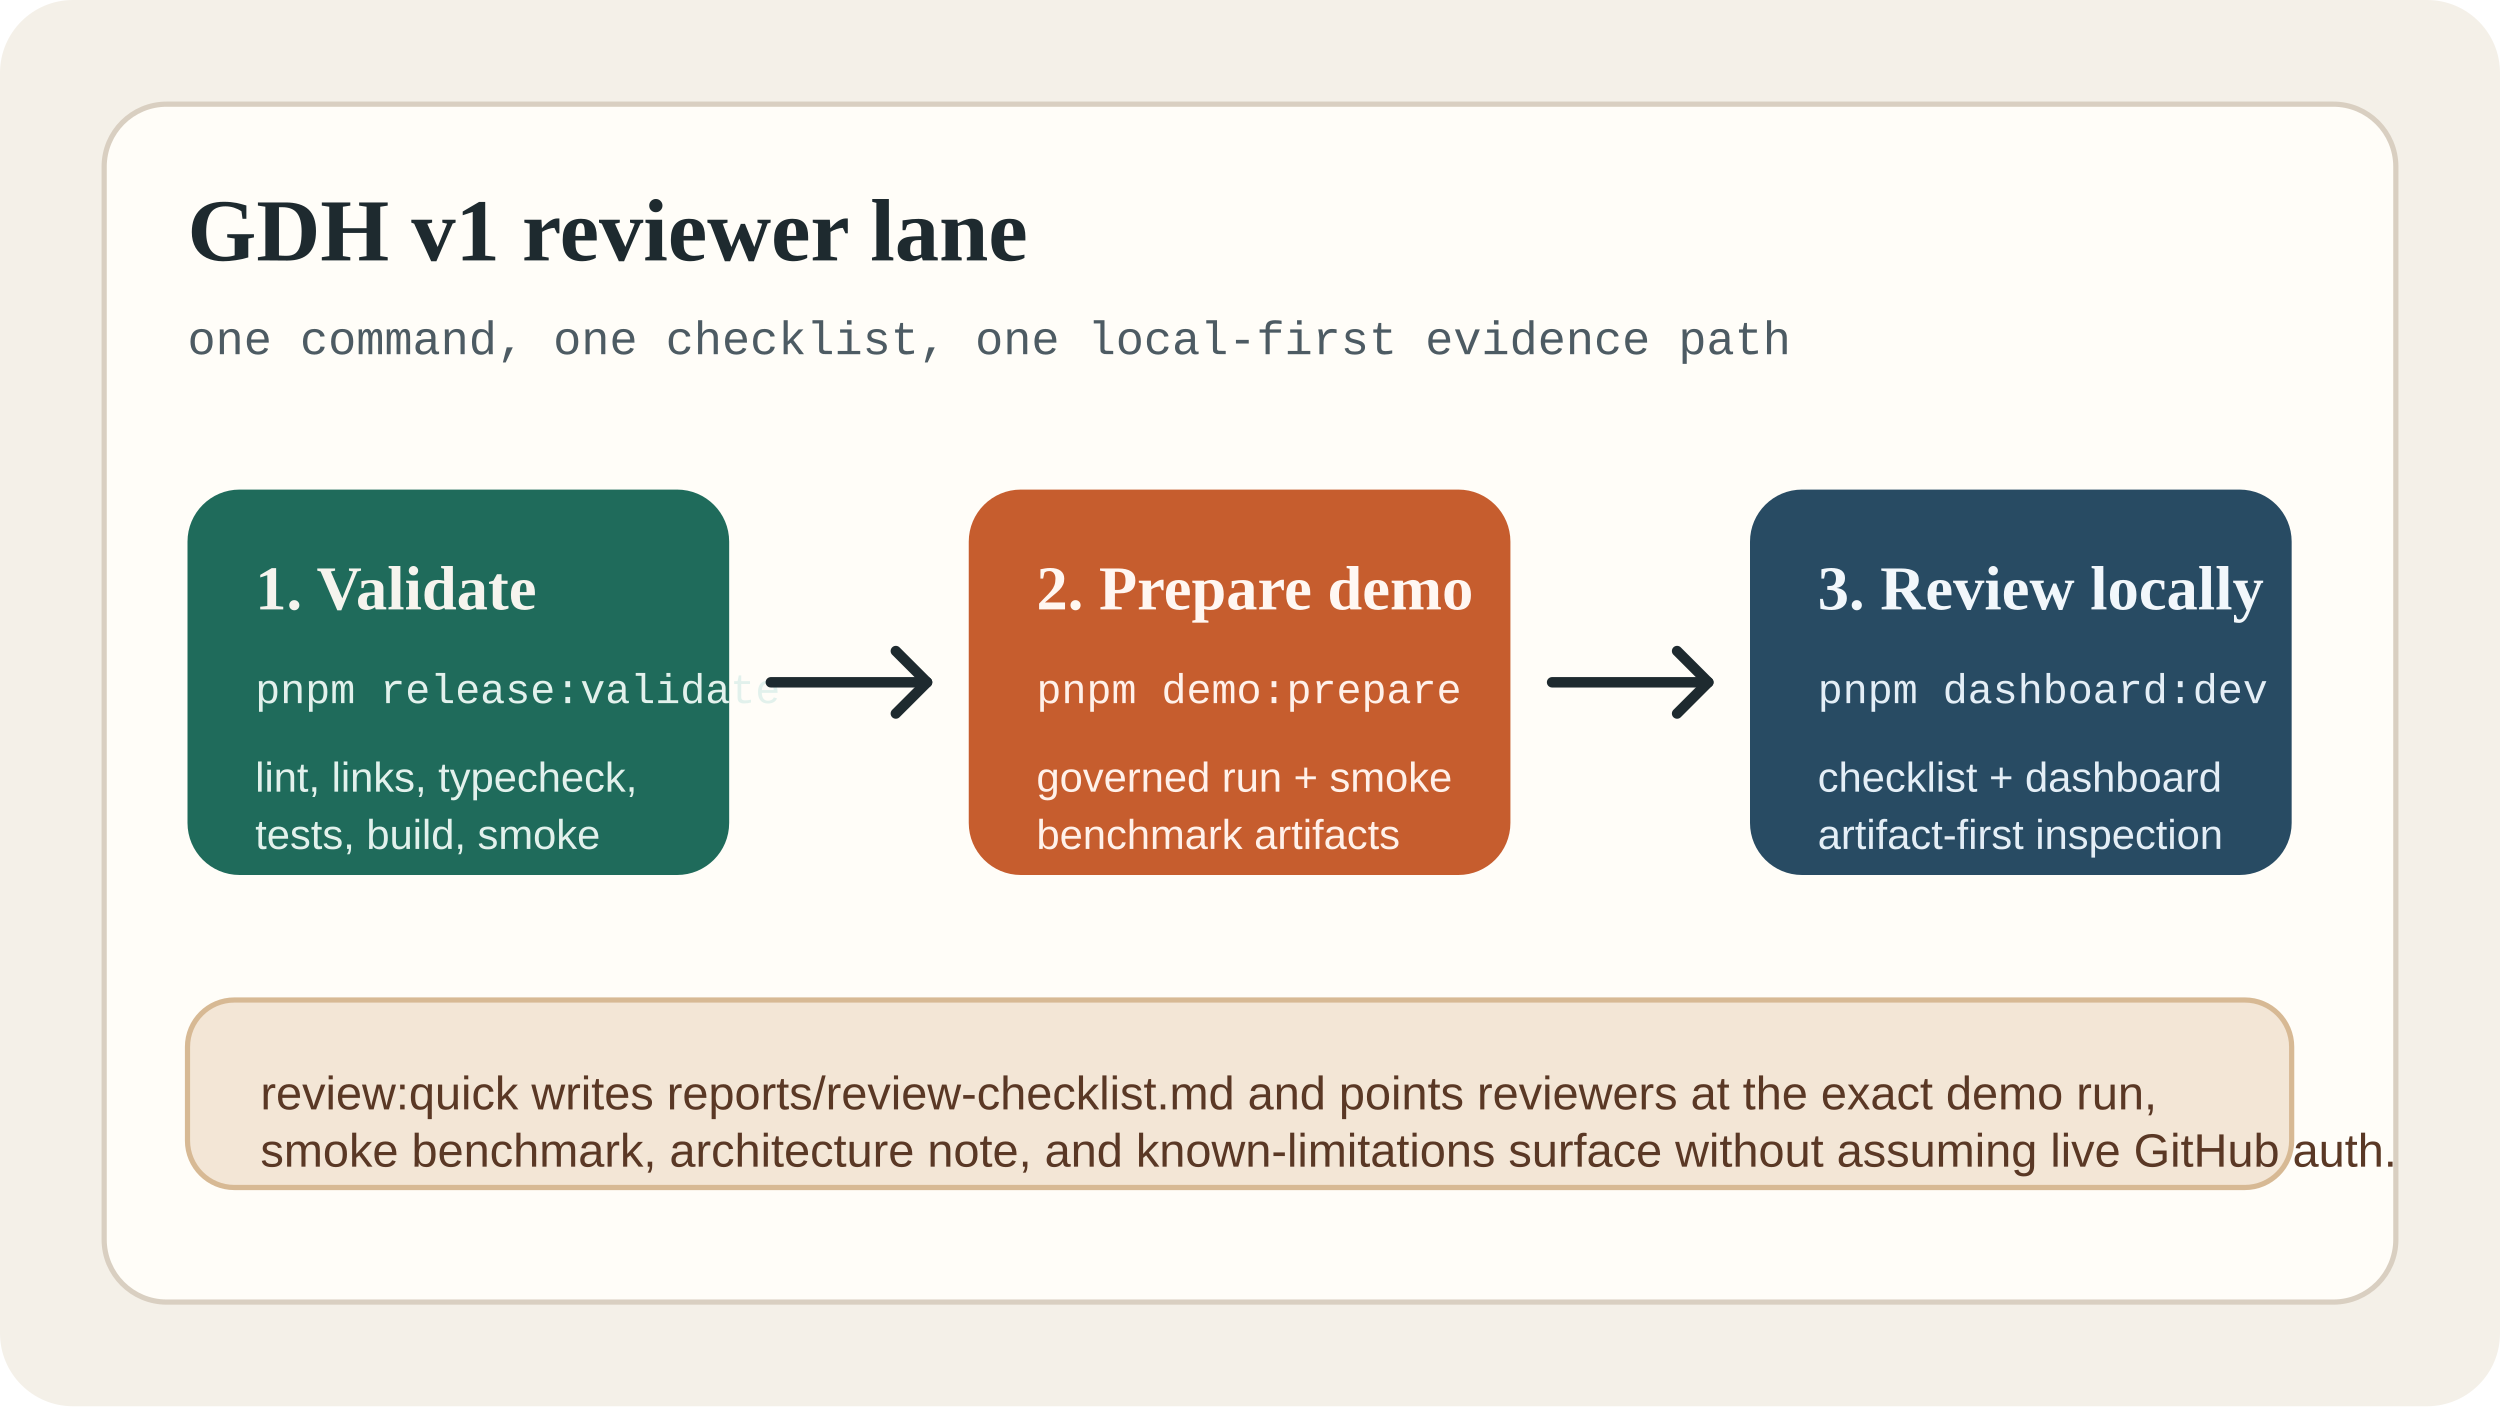
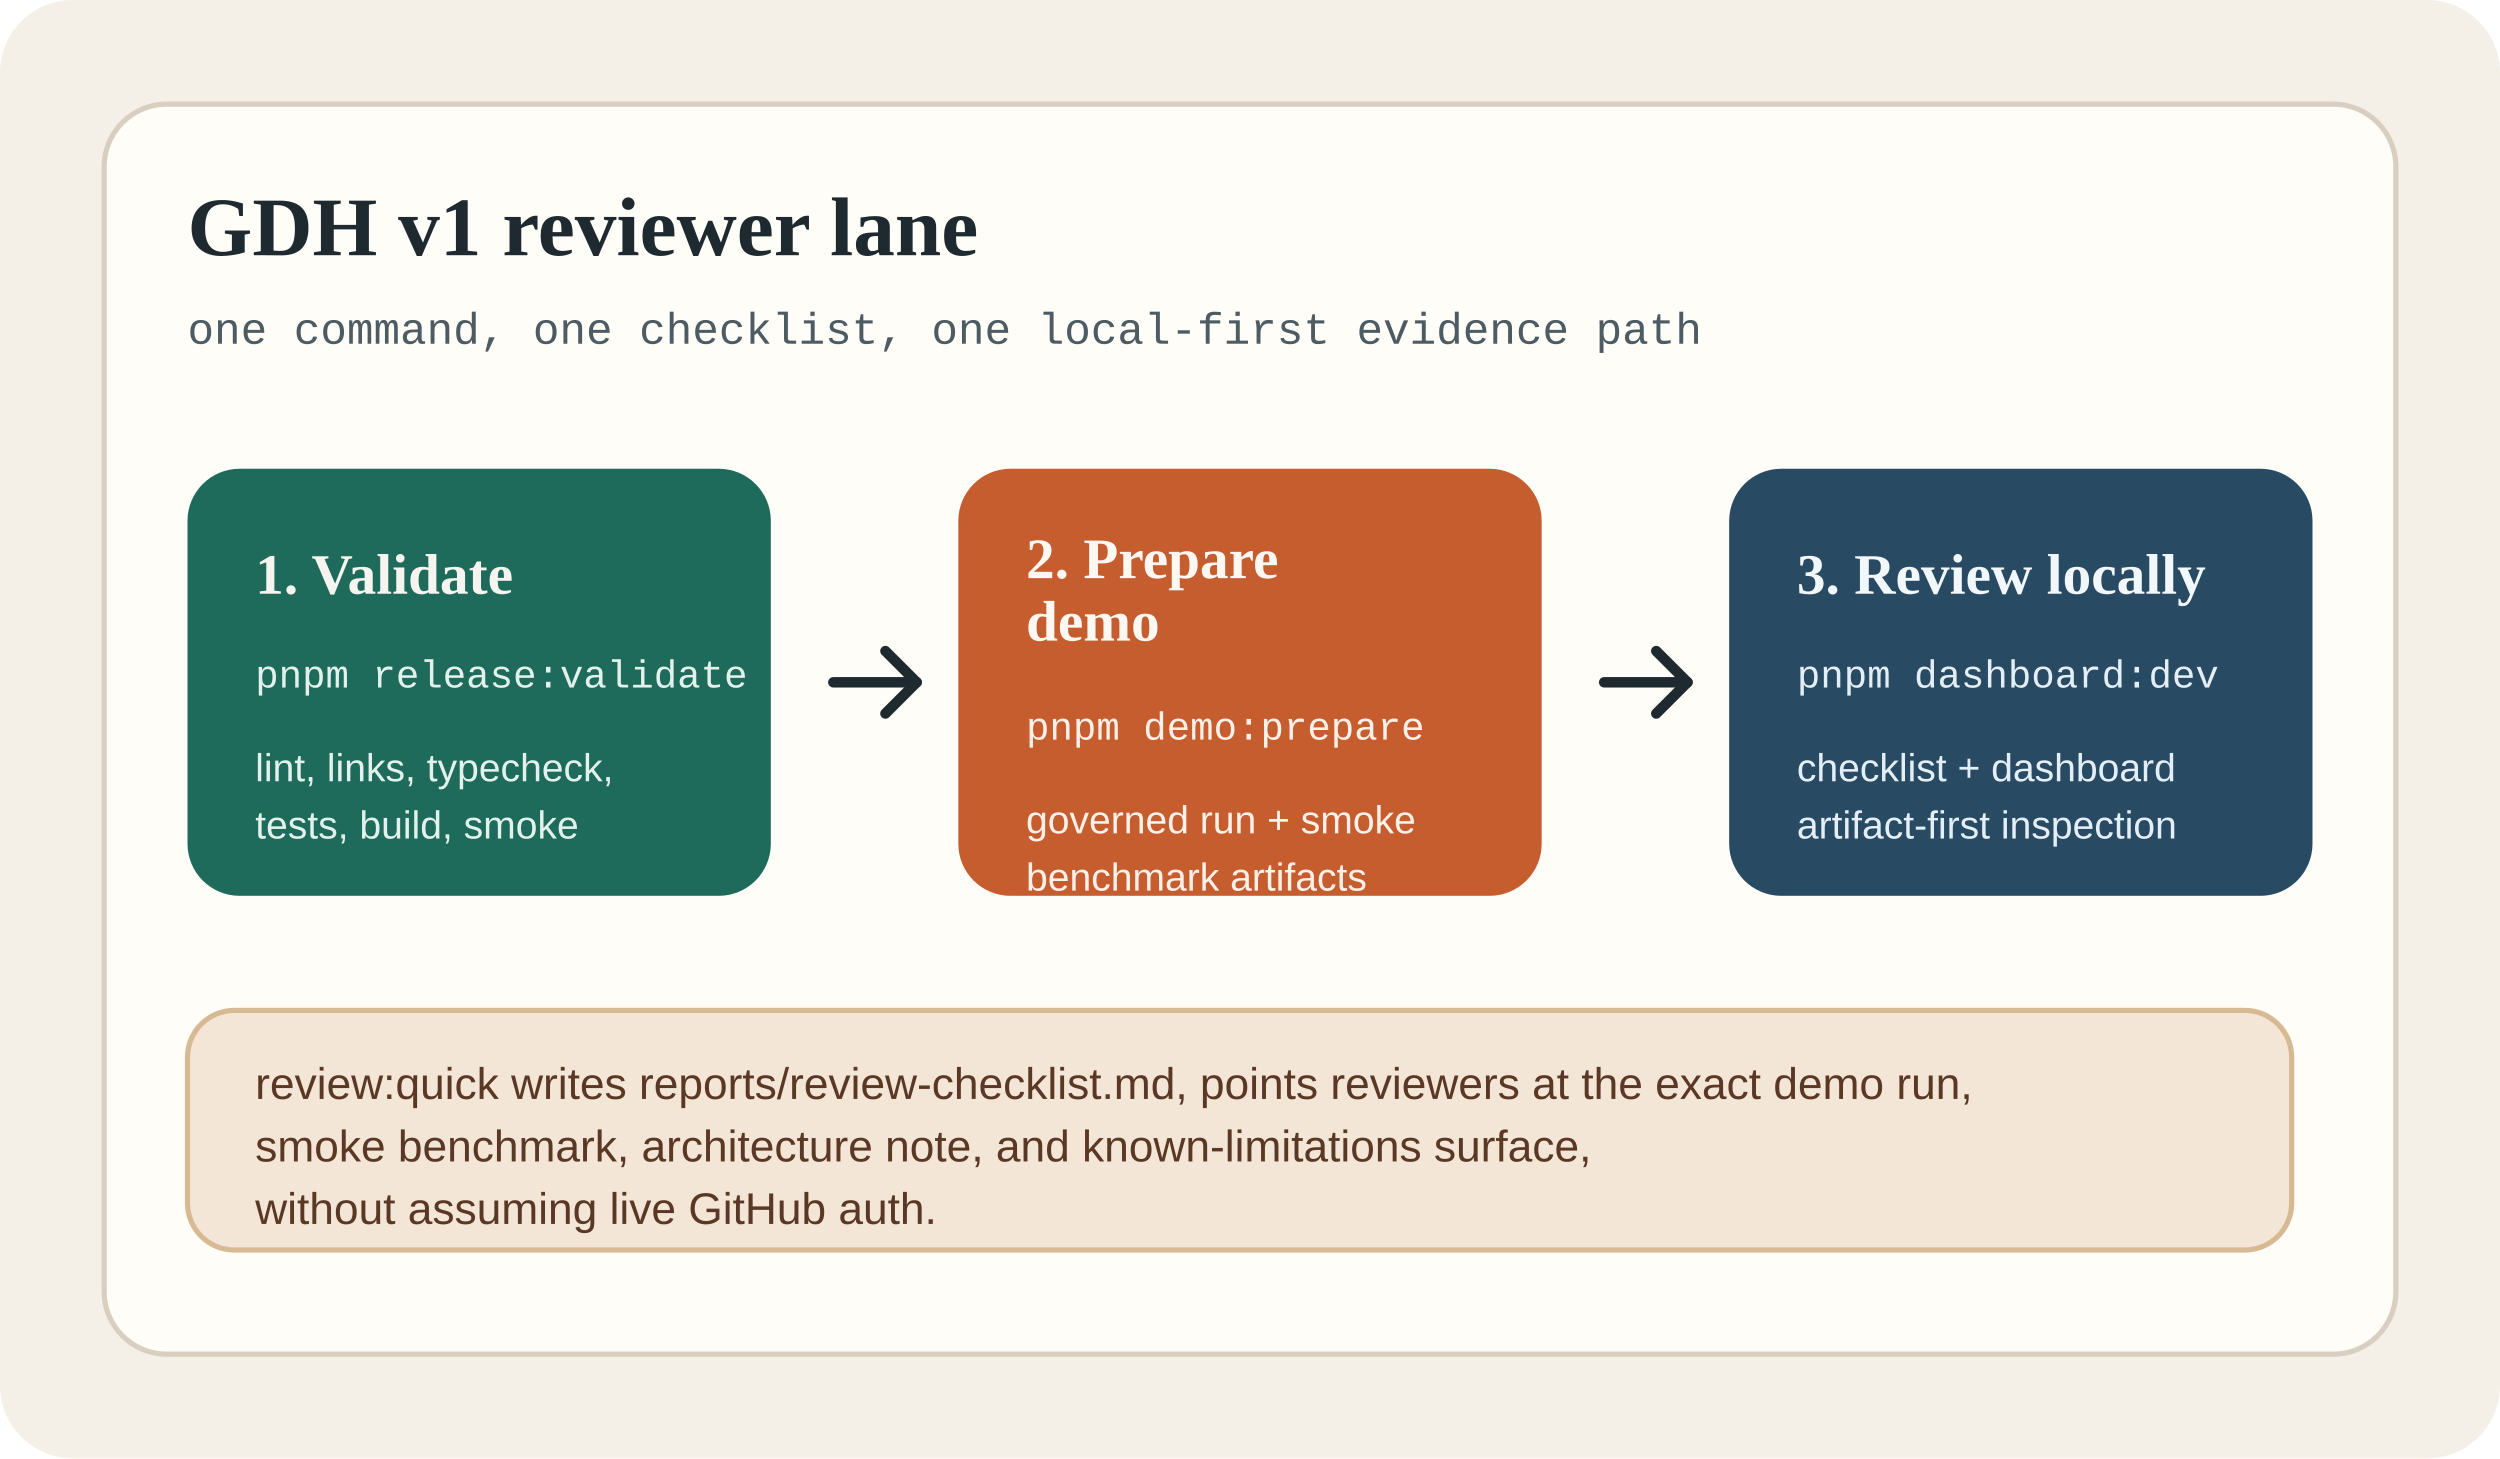
- <svg xmlns="http://www.w3.org/2000/svg" width="960" height="540" viewBox="0 0 960 540" fill="none">
-   <rect width="960" height="540" rx="28" fill="#F4F0E8" />
-   <rect x="40" y="40" width="880" height="460" rx="24" fill="#FFFDF8" stroke="#D9CFC1" stroke-width="2" />
-   <text x="72" y="100" fill="#1E2A2F" font-family="Georgia, 'Times New Roman', serif" font-size="34" font-weight="700">
+ <svg xmlns="http://www.w3.org/2000/svg" width="960" height="560" viewBox="0 0 960 560" fill="none">
+   <rect width="960" height="560" rx="28" fill="#F4F0E8" />
+   <rect x="40" y="40" width="880" height="480" rx="24" fill="#FFFDF8" stroke="#D9CFC1" stroke-width="2" />
+   <text x="72" y="98" fill="#1E2A2F" font-family="Georgia, 'Times New Roman', serif" font-size="32" font-weight="700">
    GDH v1 reviewer lane
  </text>
-   <text x="72" y="136" fill="#4D5B63" font-family="'Courier New', monospace" font-size="18">
+   <text x="72" y="132" fill="#4D5B63" font-family="'Courier New', monospace" font-size="17">
    one command, one checklist, one local-first evidence path
  </text>
-   <rect x="72" y="188" width="208" height="148" rx="20" fill="#1F6B5B" />
-   <text x="98" y="234" fill="#F6F4EE" font-family="Georgia, 'Times New Roman', serif" font-size="24" font-weight="700">
+   <rect x="72" y="180" width="224" height="164" rx="20" fill="#1F6B5B" />
+   <text x="98" y="228" fill="#F6F4EE" font-family="Georgia, 'Times New Roman', serif" font-size="22" font-weight="700">
    1. Validate
  </text>
-   <text x="98" y="270" fill="#E2F1EC" font-family="'Courier New', monospace" font-size="16">
+   <text x="98" y="264" fill="#E2F1EC" font-family="'Courier New', monospace" font-size="15">
    pnpm release:validate
  </text>
-   <text x="98" y="304" fill="#E2F1EC" font-family="Arial, sans-serif" font-size="16">
+   <text x="98" y="300" fill="#E2F1EC" font-family="Arial, sans-serif" font-size="15">
    lint, links, typecheck,
  </text>
-   <text x="98" y="326" fill="#E2F1EC" font-family="Arial, sans-serif" font-size="16">
+   <text x="98" y="322" fill="#E2F1EC" font-family="Arial, sans-serif" font-size="15">
    tests, build, smoke
  </text>
-   <rect x="372" y="188" width="208" height="148" rx="20" fill="#C65D2E" />
-   <text x="398" y="234" fill="#FFF7F2" font-family="Georgia, 'Times New Roman', serif" font-size="24" font-weight="700">
-     2. Prepare demo
+   <rect x="368" y="180" width="224" height="164" rx="20" fill="#C65D2E" />
+   <text x="394" y="222" fill="#FFF7F2" font-family="Georgia, 'Times New Roman', serif" font-size="22" font-weight="700">
+     <tspan x="394" dy="0">2. Prepare</tspan>
+     <tspan x="394" dy="24">demo</tspan>
  </text>
-   <text x="398" y="270" fill="#FFF1EA" font-family="'Courier New', monospace" font-size="16">
+   <text x="394" y="284" fill="#FFF1EA" font-family="'Courier New', monospace" font-size="15">
    pnpm demo:prepare
  </text>
-   <text x="398" y="304" fill="#FFF1EA" font-family="Arial, sans-serif" font-size="16">
+   <text x="394" y="320" fill="#FFF1EA" font-family="Arial, sans-serif" font-size="15">
    governed run + smoke
  </text>
-   <text x="398" y="326" fill="#FFF1EA" font-family="Arial, sans-serif" font-size="16">
+   <text x="394" y="342" fill="#FFF1EA" font-family="Arial, sans-serif" font-size="15">
    benchmark artifacts
  </text>
-   <rect x="672" y="188" width="208" height="148" rx="20" fill="#284B63" />
-   <text x="698" y="234" fill="#F2F7FB" font-family="Georgia, 'Times New Roman', serif" font-size="24" font-weight="700">
+   <rect x="664" y="180" width="224" height="164" rx="20" fill="#284B63" />
+   <text x="690" y="228" fill="#F2F7FB" font-family="Georgia, 'Times New Roman', serif" font-size="22" font-weight="700">
    3. Review locally
  </text>
-   <text x="698" y="270" fill="#E4EEF6" font-family="'Courier New', monospace" font-size="16">
+   <text x="690" y="264" fill="#E4EEF6" font-family="'Courier New', monospace" font-size="15">
    pnpm dashboard:dev
  </text>
-   <text x="698" y="304" fill="#E4EEF6" font-family="Arial, sans-serif" font-size="16">
+   <text x="690" y="300" fill="#E4EEF6" font-family="Arial, sans-serif" font-size="15">
    checklist + dashboard
  </text>
-   <text x="698" y="326" fill="#E4EEF6" font-family="Arial, sans-serif" font-size="16">
+   <text x="690" y="322" fill="#E4EEF6" font-family="Arial, sans-serif" font-size="15">
    artifact-first inspection
  </text>
-   <path d="M296 262H356" stroke="#1E2A2F" stroke-width="4" stroke-linecap="round" />
-   <path d="M344 250L356 262L344 274" stroke="#1E2A2F" stroke-width="4" stroke-linecap="round" stroke-linejoin="round" />
-   <path d="M596 262H656" stroke="#1E2A2F" stroke-width="4" stroke-linecap="round" />
-   <path d="M644 250L656 262L644 274" stroke="#1E2A2F" stroke-width="4" stroke-linecap="round" stroke-linejoin="round" />
-   <rect x="72" y="384" width="808" height="72" rx="18" fill="#F3E6D6" stroke="#D7B994" stroke-width="2" />
-   <text x="100" y="426" fill="#5A3825" font-family="Arial, sans-serif" font-size="18">
-     review:quick writes reports/review-checklist.md and points reviewers at the exact demo run,
+   <path d="M320 262H352" stroke="#1E2A2F" stroke-width="4" stroke-linecap="round" />
+   <path d="M340 250L352 262L340 274" stroke="#1E2A2F" stroke-width="4" stroke-linecap="round" stroke-linejoin="round" />
+   <path d="M616 262H648" stroke="#1E2A2F" stroke-width="4" stroke-linecap="round" />
+   <path d="M636 250L648 262L636 274" stroke="#1E2A2F" stroke-width="4" stroke-linecap="round" stroke-linejoin="round" />
+   <rect x="72" y="388" width="808" height="92" rx="18" fill="#F3E6D6" stroke="#D7B994" stroke-width="2" />
+   <text x="98" y="422" fill="#5A3825" font-family="Arial, sans-serif" font-size="17">
+     review:quick writes reports/review-checklist.md, points reviewers at the exact demo run,
  </text>
-   <text x="100" y="448" fill="#5A3825" font-family="Arial, sans-serif" font-size="18">
-     smoke benchmark, architecture note, and known-limitations surface without assuming live GitHub auth.
+   <text x="98" y="446" fill="#5A3825" font-family="Arial, sans-serif" font-size="17">
+     smoke benchmark, architecture note, and known-limitations surface,
+   </text>
+   <text x="98" y="470" fill="#5A3825" font-family="Arial, sans-serif" font-size="17">
+     without assuming live GitHub auth.
  </text>
</svg>
